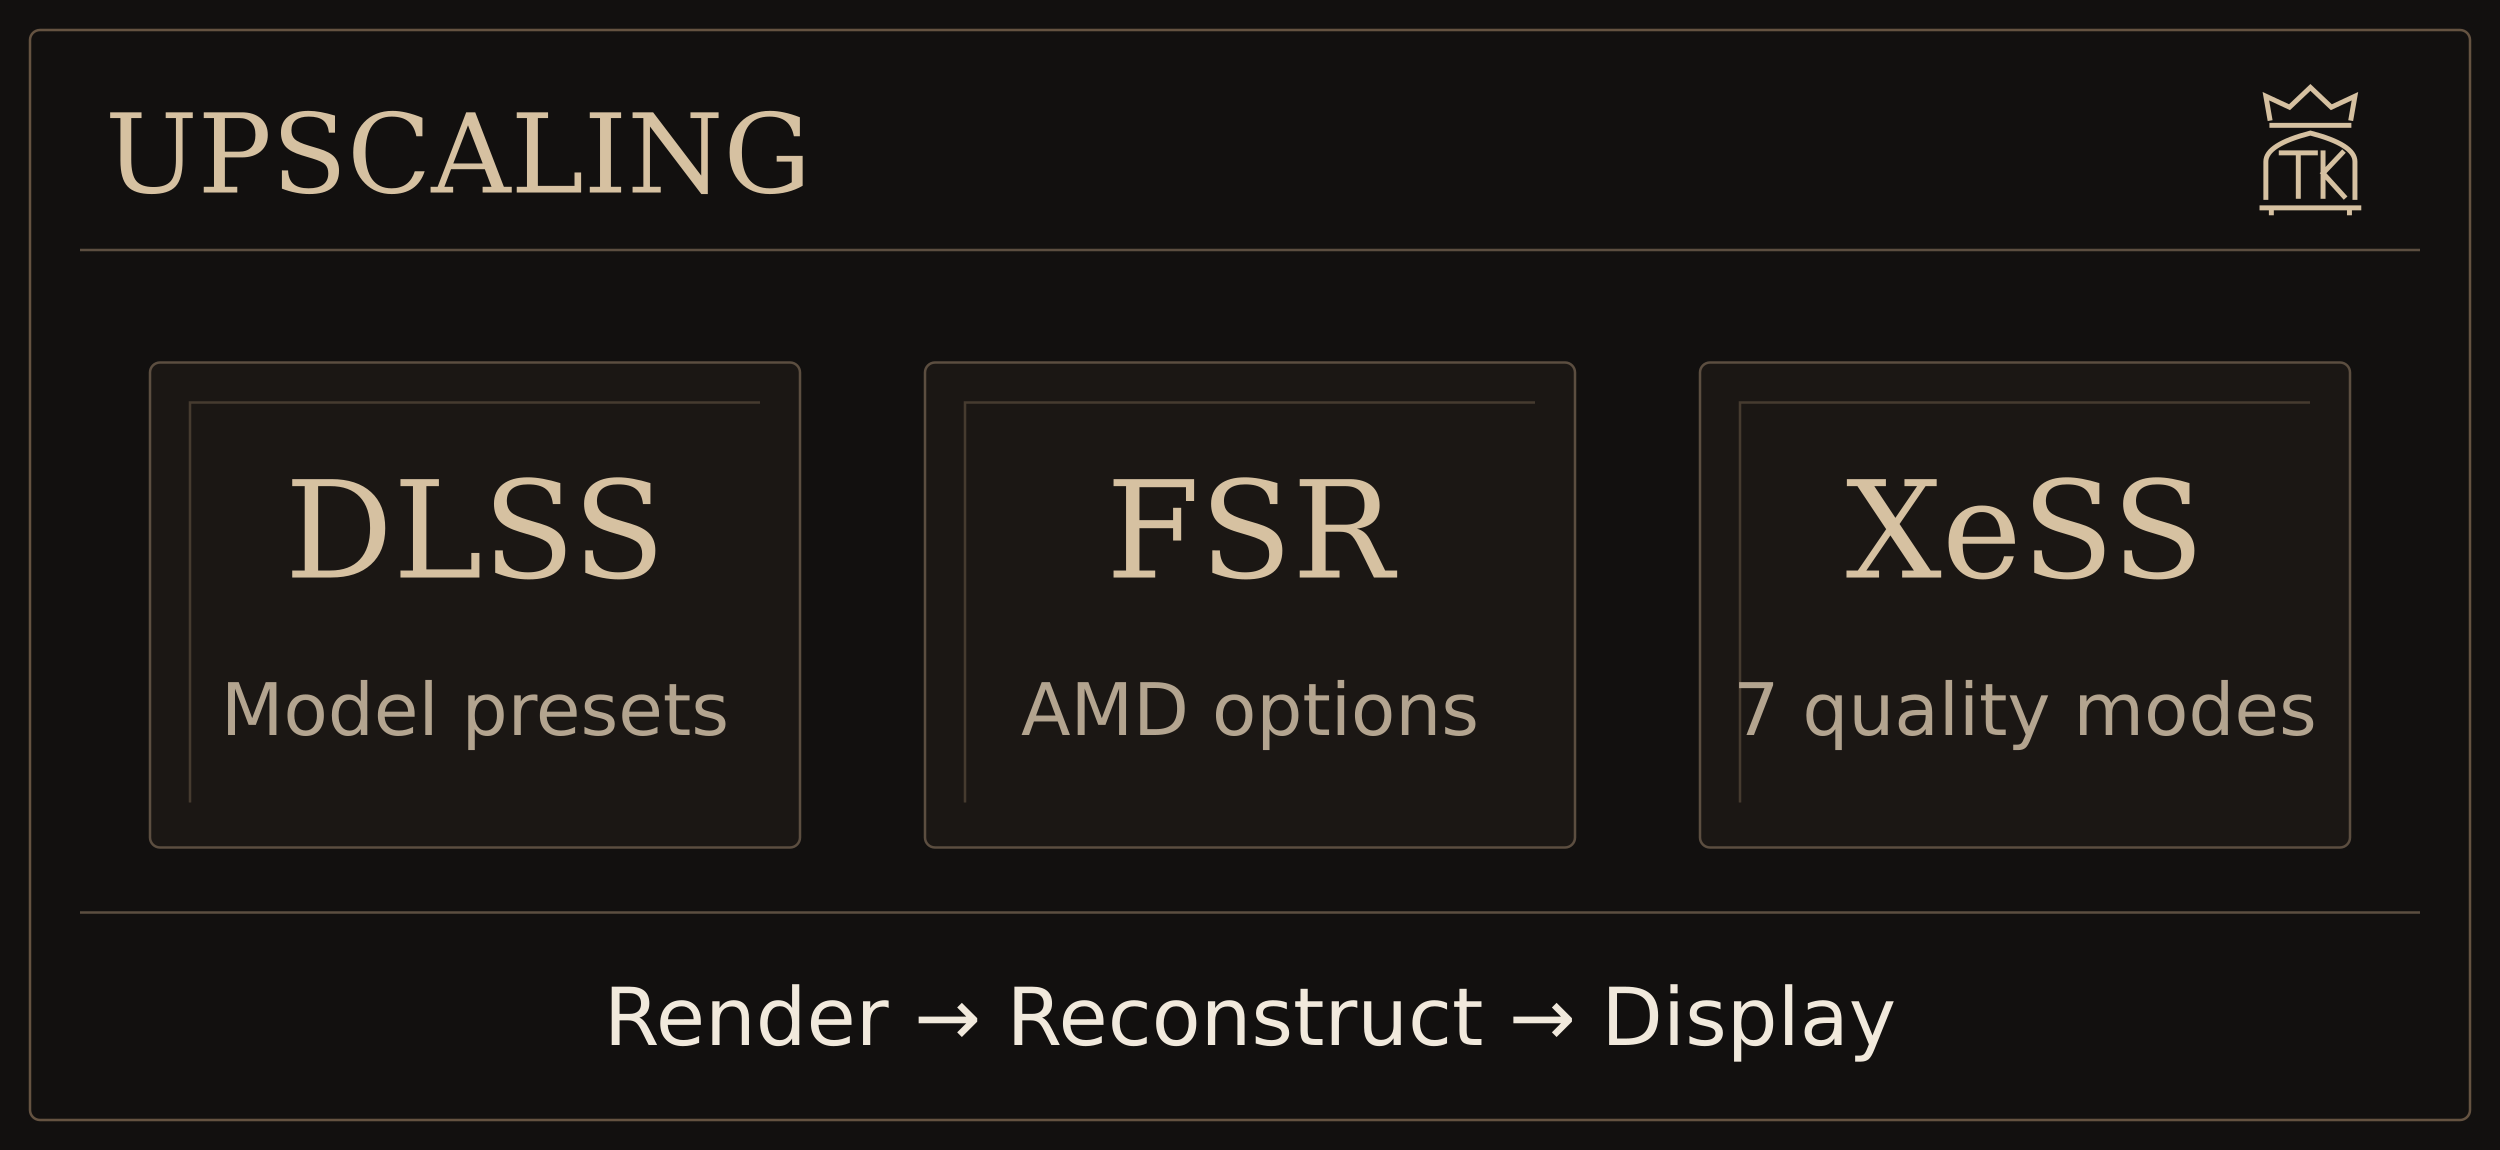
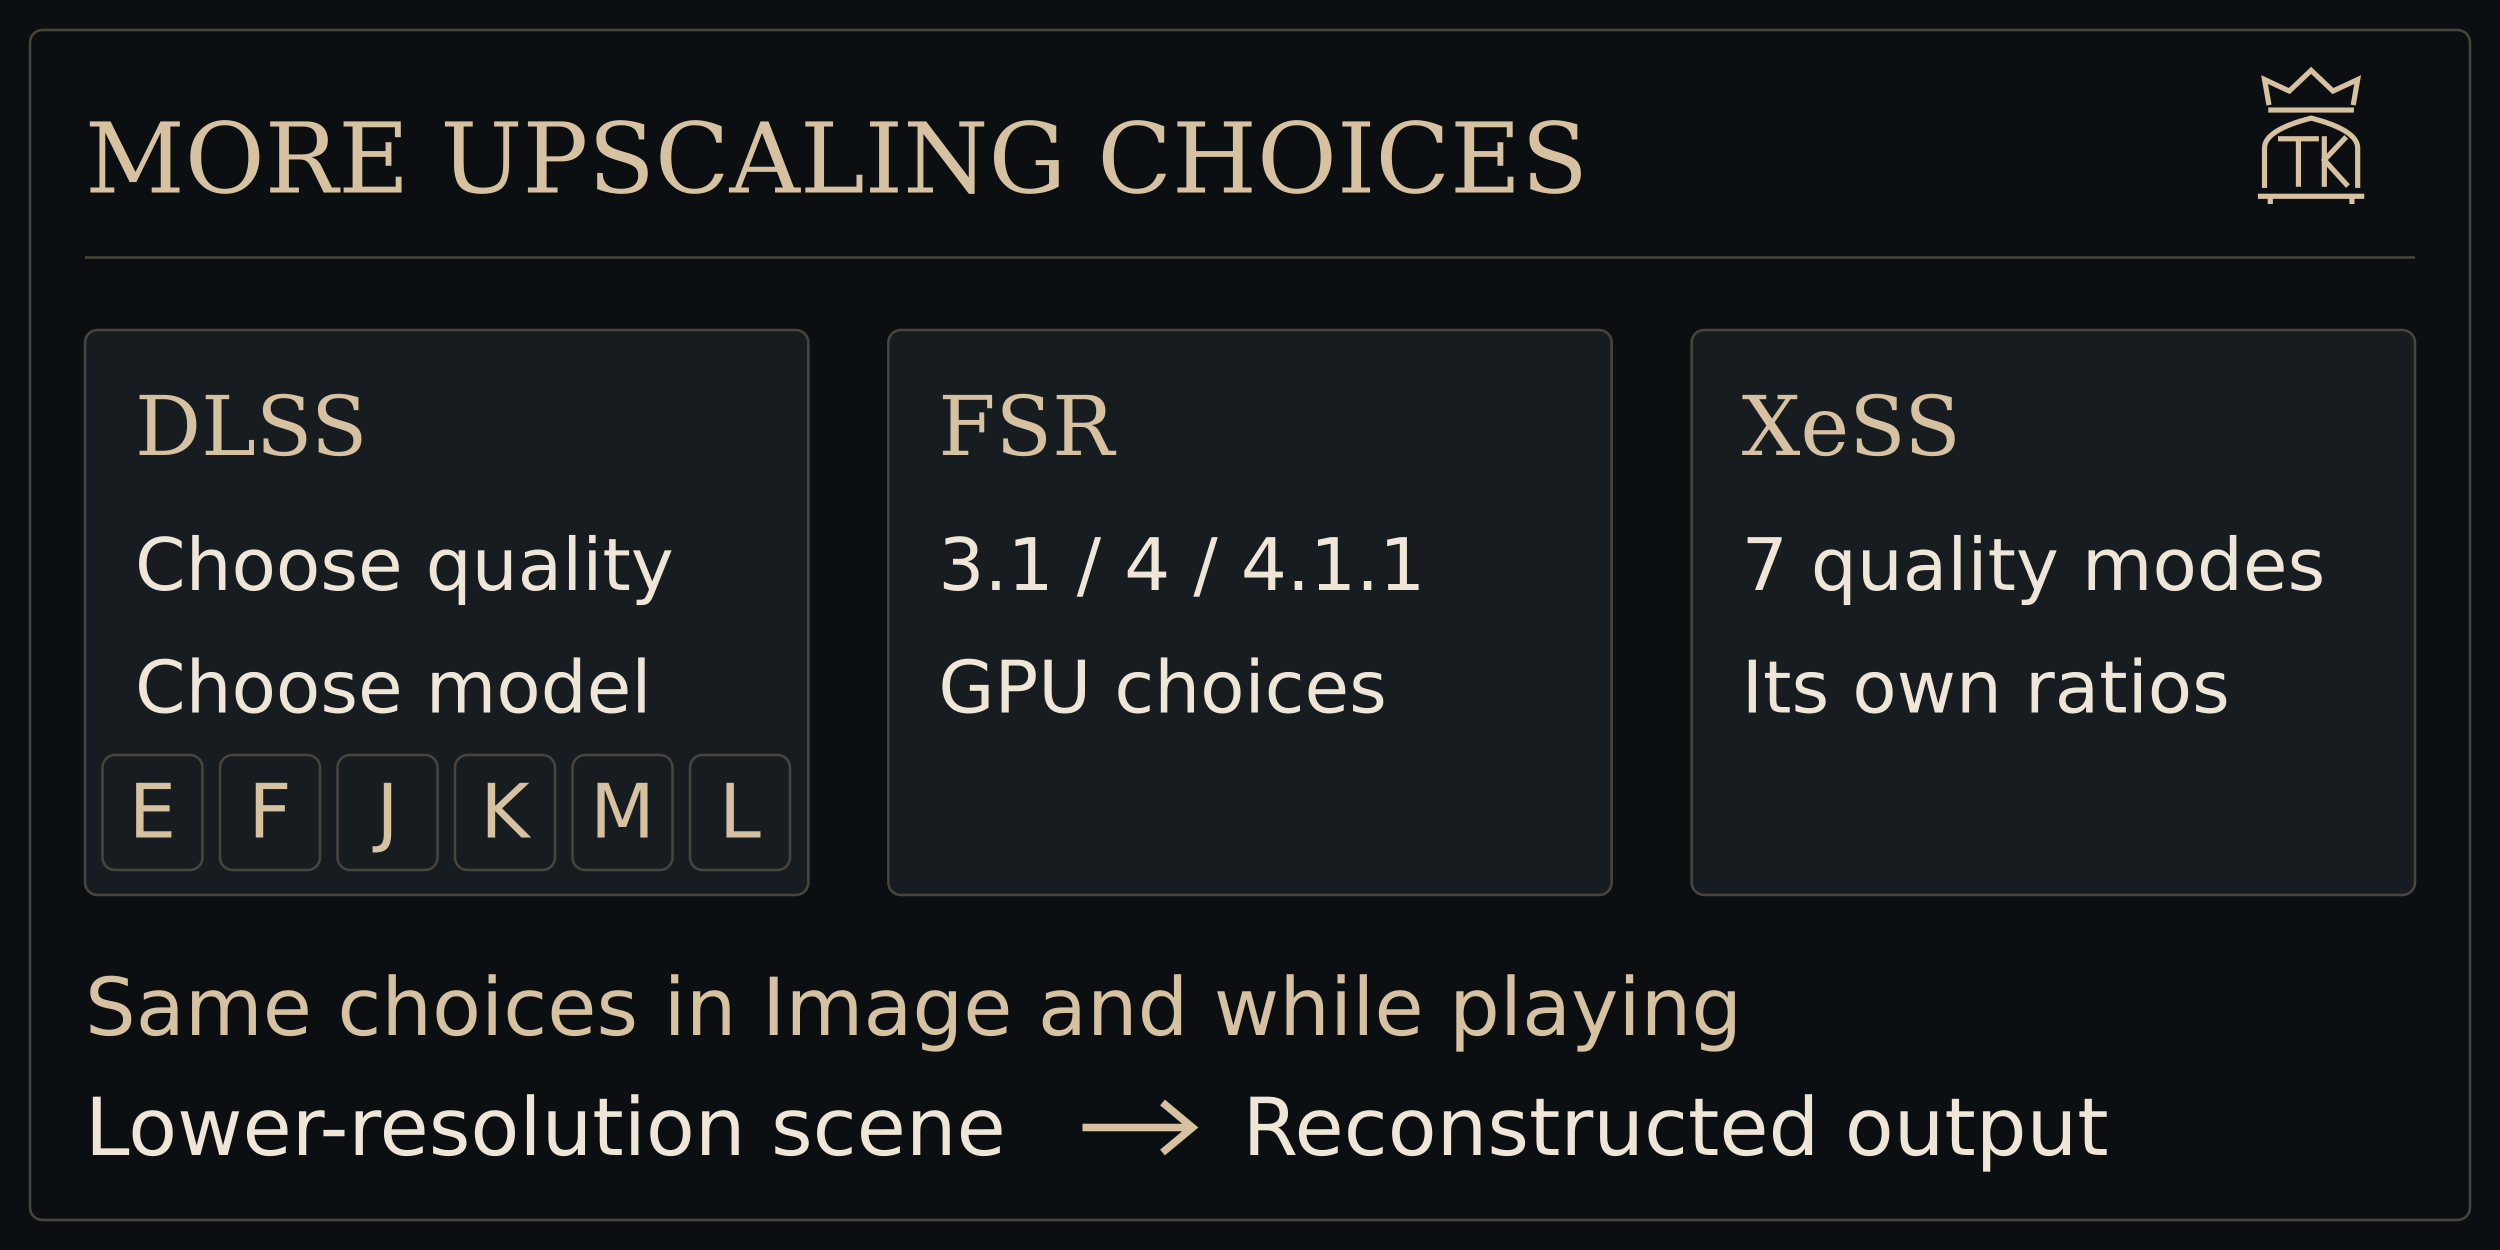
- <svg xmlns="http://www.w3.org/2000/svg" width="1000" height="460" viewBox="0 0 1000 460" role="img" aria-labelledby="title desc">
-   <rect width="1000" height="460" fill="#12100f" />
-   <rect x="12" y="12" width="976" height="436" rx="4" fill="none" stroke="#655341" />
-   <path d="M32 100H968M32 365H968" stroke="#5c4e40" />
-   <g transform="translate(896 31) scale(.22)" color="#d6c1a1">
+ <svg xmlns="http://www.w3.org/2000/svg" width="1000" height="500" viewBox="0 0 1000 500" role="img" aria-labelledby="title desc">
+   <rect width="1000" height="500" fill="#0c0f12" />
+   <rect x="12" y="12" width="976" height="476" rx="5" fill="none" stroke="#49453d" />
+   <g transform="translate(895 24) scale(.23)" color="#d6c1a1">
    <g fill="none" stroke="currentColor" stroke-width="9" stroke-linecap="square" stroke-linejoin="miter">
      <path id="crown" d="M54 74L47 34L90 54L128 18L166 54L209 34L202 74M58 87H198" />
      <path id="workshop-arch" d="M47 218V153Q47 122 128 101Q209 122 209 153V218" />
      <path id="initial-t" d="M75 137H137M106 137V216" />
      <path id="initial-k" d="M151 137V216M186 137L151 174L189 216" />
      <path id="workbench" d="M40 237H216M57 237V246M199 237V246" />
    </g>
  </g>
-   <text x="42" y="77" text-anchor="start" fill="#d6c1a1" font-family="DejaVu Serif" font-size="44">UPSCALING</text>
-   <rect x="60" y="145" width="260" height="194" rx="4" fill="#1b1714" stroke="#5c4e40" />
-   <path d="M76 321V161H304" fill="none" stroke="#aa8f6e" stroke-opacity=".3" />
-   <text x="190" y="231" text-anchor="middle" fill="#d6c1a1" font-family="DejaVu Serif" font-size="54">DLSS</text>
-   <text x="190" y="294" text-anchor="middle" fill="#b3a48f" font-family="DejaVu Sans" font-size="29">Model presets</text>
-   <rect x="370" y="145" width="260" height="194" rx="4" fill="#1b1714" stroke="#5c4e40" />
-   <path d="M386 321V161H614" fill="none" stroke="#aa8f6e" stroke-opacity=".3" />
-   <text x="500" y="231" text-anchor="middle" fill="#d6c1a1" font-family="DejaVu Serif" font-size="54">FSR</text>
-   <text x="500" y="294" text-anchor="middle" fill="#b3a48f" font-family="DejaVu Sans" font-size="29">AMD options</text>
-   <rect x="680" y="145" width="260" height="194" rx="4" fill="#1b1714" stroke="#5c4e40" />
-   <path d="M696 321V161H924" fill="none" stroke="#aa8f6e" stroke-opacity=".3" />
-   <text x="810" y="231" text-anchor="middle" fill="#d6c1a1" font-family="DejaVu Serif" font-size="54">XeSS</text>
-   <text x="810" y="294" text-anchor="middle" fill="#b3a48f" font-family="DejaVu Sans" font-size="29">7 quality modes</text>
-   <text x="500" y="418" text-anchor="middle" fill="#f1e9dc" font-family="DejaVu Sans" font-size="32">Render → Reconstruct → Display</text>
+   <text x="34" y="77" font-family="DejaVu Serif" font-size="39" text-anchor="start" fill="#d6c1a1">MORE UPSCALING CHOICES</text>
+   <path d="M34 103H966" stroke="#49453d" />
+   <rect x="34.0" y="132" width="289.333" height="226" rx="5" fill="#171c21" stroke="#49453d" />
+   <text x="54.0" y="182" font-family="DejaVu Serif" font-size="33" text-anchor="start" fill="#d6c1a1">DLSS</text>
+   <text x="54.0" y="236" font-family="DejaVu Sans" font-size="29" text-anchor="start" fill="#efe6d8">Choose quality</text>
+   <text x="54.0" y="285" font-family="DejaVu Sans" font-size="29" text-anchor="start" fill="#efe6d8">Choose model</text>
+   <rect x="355.333" y="132" width="289.333" height="226" rx="5" fill="#171c21" stroke="#49453d" />
+   <text x="375.333" y="182" font-family="DejaVu Serif" font-size="33" text-anchor="start" fill="#d6c1a1">FSR</text>
+   <text x="375.333" y="236" font-family="DejaVu Sans" font-size="29" text-anchor="start" fill="#efe6d8">3.1 / 4 / 4.1.1</text>
+   <text x="375.333" y="285" font-family="DejaVu Sans" font-size="29" text-anchor="start" fill="#efe6d8">GPU choices</text>
+   <rect x="676.667" y="132" width="289.333" height="226" rx="5" fill="#171c21" stroke="#49453d" />
+   <text x="696.667" y="182" font-family="DejaVu Serif" font-size="33" text-anchor="start" fill="#d6c1a1">XeSS</text>
+   <text x="696.667" y="236" font-family="DejaVu Sans" font-size="29" text-anchor="start" fill="#efe6d8">7 quality modes</text>
+   <text x="696.667" y="285" font-family="DejaVu Sans" font-size="29" text-anchor="start" fill="#efe6d8">Its own ratios</text>
+   <rect x="41" y="302" width="40" height="46" rx="5" fill="#171c21" stroke="#49453d" />
+   <text x="61.0" y="335" font-family="DejaVu Sans" font-size="30" text-anchor="middle" fill="#d6c1a1">E</text>
+   <rect x="88" y="302" width="40" height="46" rx="5" fill="#171c21" stroke="#49453d" />
+   <text x="108.0" y="335" font-family="DejaVu Sans" font-size="30" text-anchor="middle" fill="#d6c1a1">F</text>
+   <rect x="135" y="302" width="40" height="46" rx="5" fill="#171c21" stroke="#49453d" />
+   <text x="155.0" y="335" font-family="DejaVu Sans" font-size="30" text-anchor="middle" fill="#d6c1a1">J</text>
+   <rect x="182" y="302" width="40" height="46" rx="5" fill="#171c21" stroke="#49453d" />
+   <text x="202.0" y="335" font-family="DejaVu Sans" font-size="30" text-anchor="middle" fill="#d6c1a1">K</text>
+   <rect x="229" y="302" width="40" height="46" rx="5" fill="#171c21" stroke="#49453d" />
+   <text x="249.0" y="335" font-family="DejaVu Sans" font-size="30" text-anchor="middle" fill="#d6c1a1">M</text>
+   <rect x="276" y="302" width="40" height="46" rx="5" fill="#171c21" stroke="#49453d" />
+   <text x="296.0" y="335" font-family="DejaVu Sans" font-size="30" text-anchor="middle" fill="#d6c1a1">L</text>
+   <text x="34" y="414" font-family="DejaVu Sans" font-size="32" text-anchor="start" fill="#d6c1a1">Same choices in Image and while playing</text>
+   <text x="34" y="462" font-family="DejaVu Sans" font-size="32" text-anchor="start" fill="#efe6d8">Lower-resolution scene</text>
+   <path d="M433 451h44m-12-10l12 10-12 10" fill="none" stroke="#d6c1a1" stroke-width="3" />
+   <text x="497" y="462" font-family="DejaVu Sans" font-size="32" text-anchor="start" fill="#efe6d8">Reconstructed output</text>
</svg>
